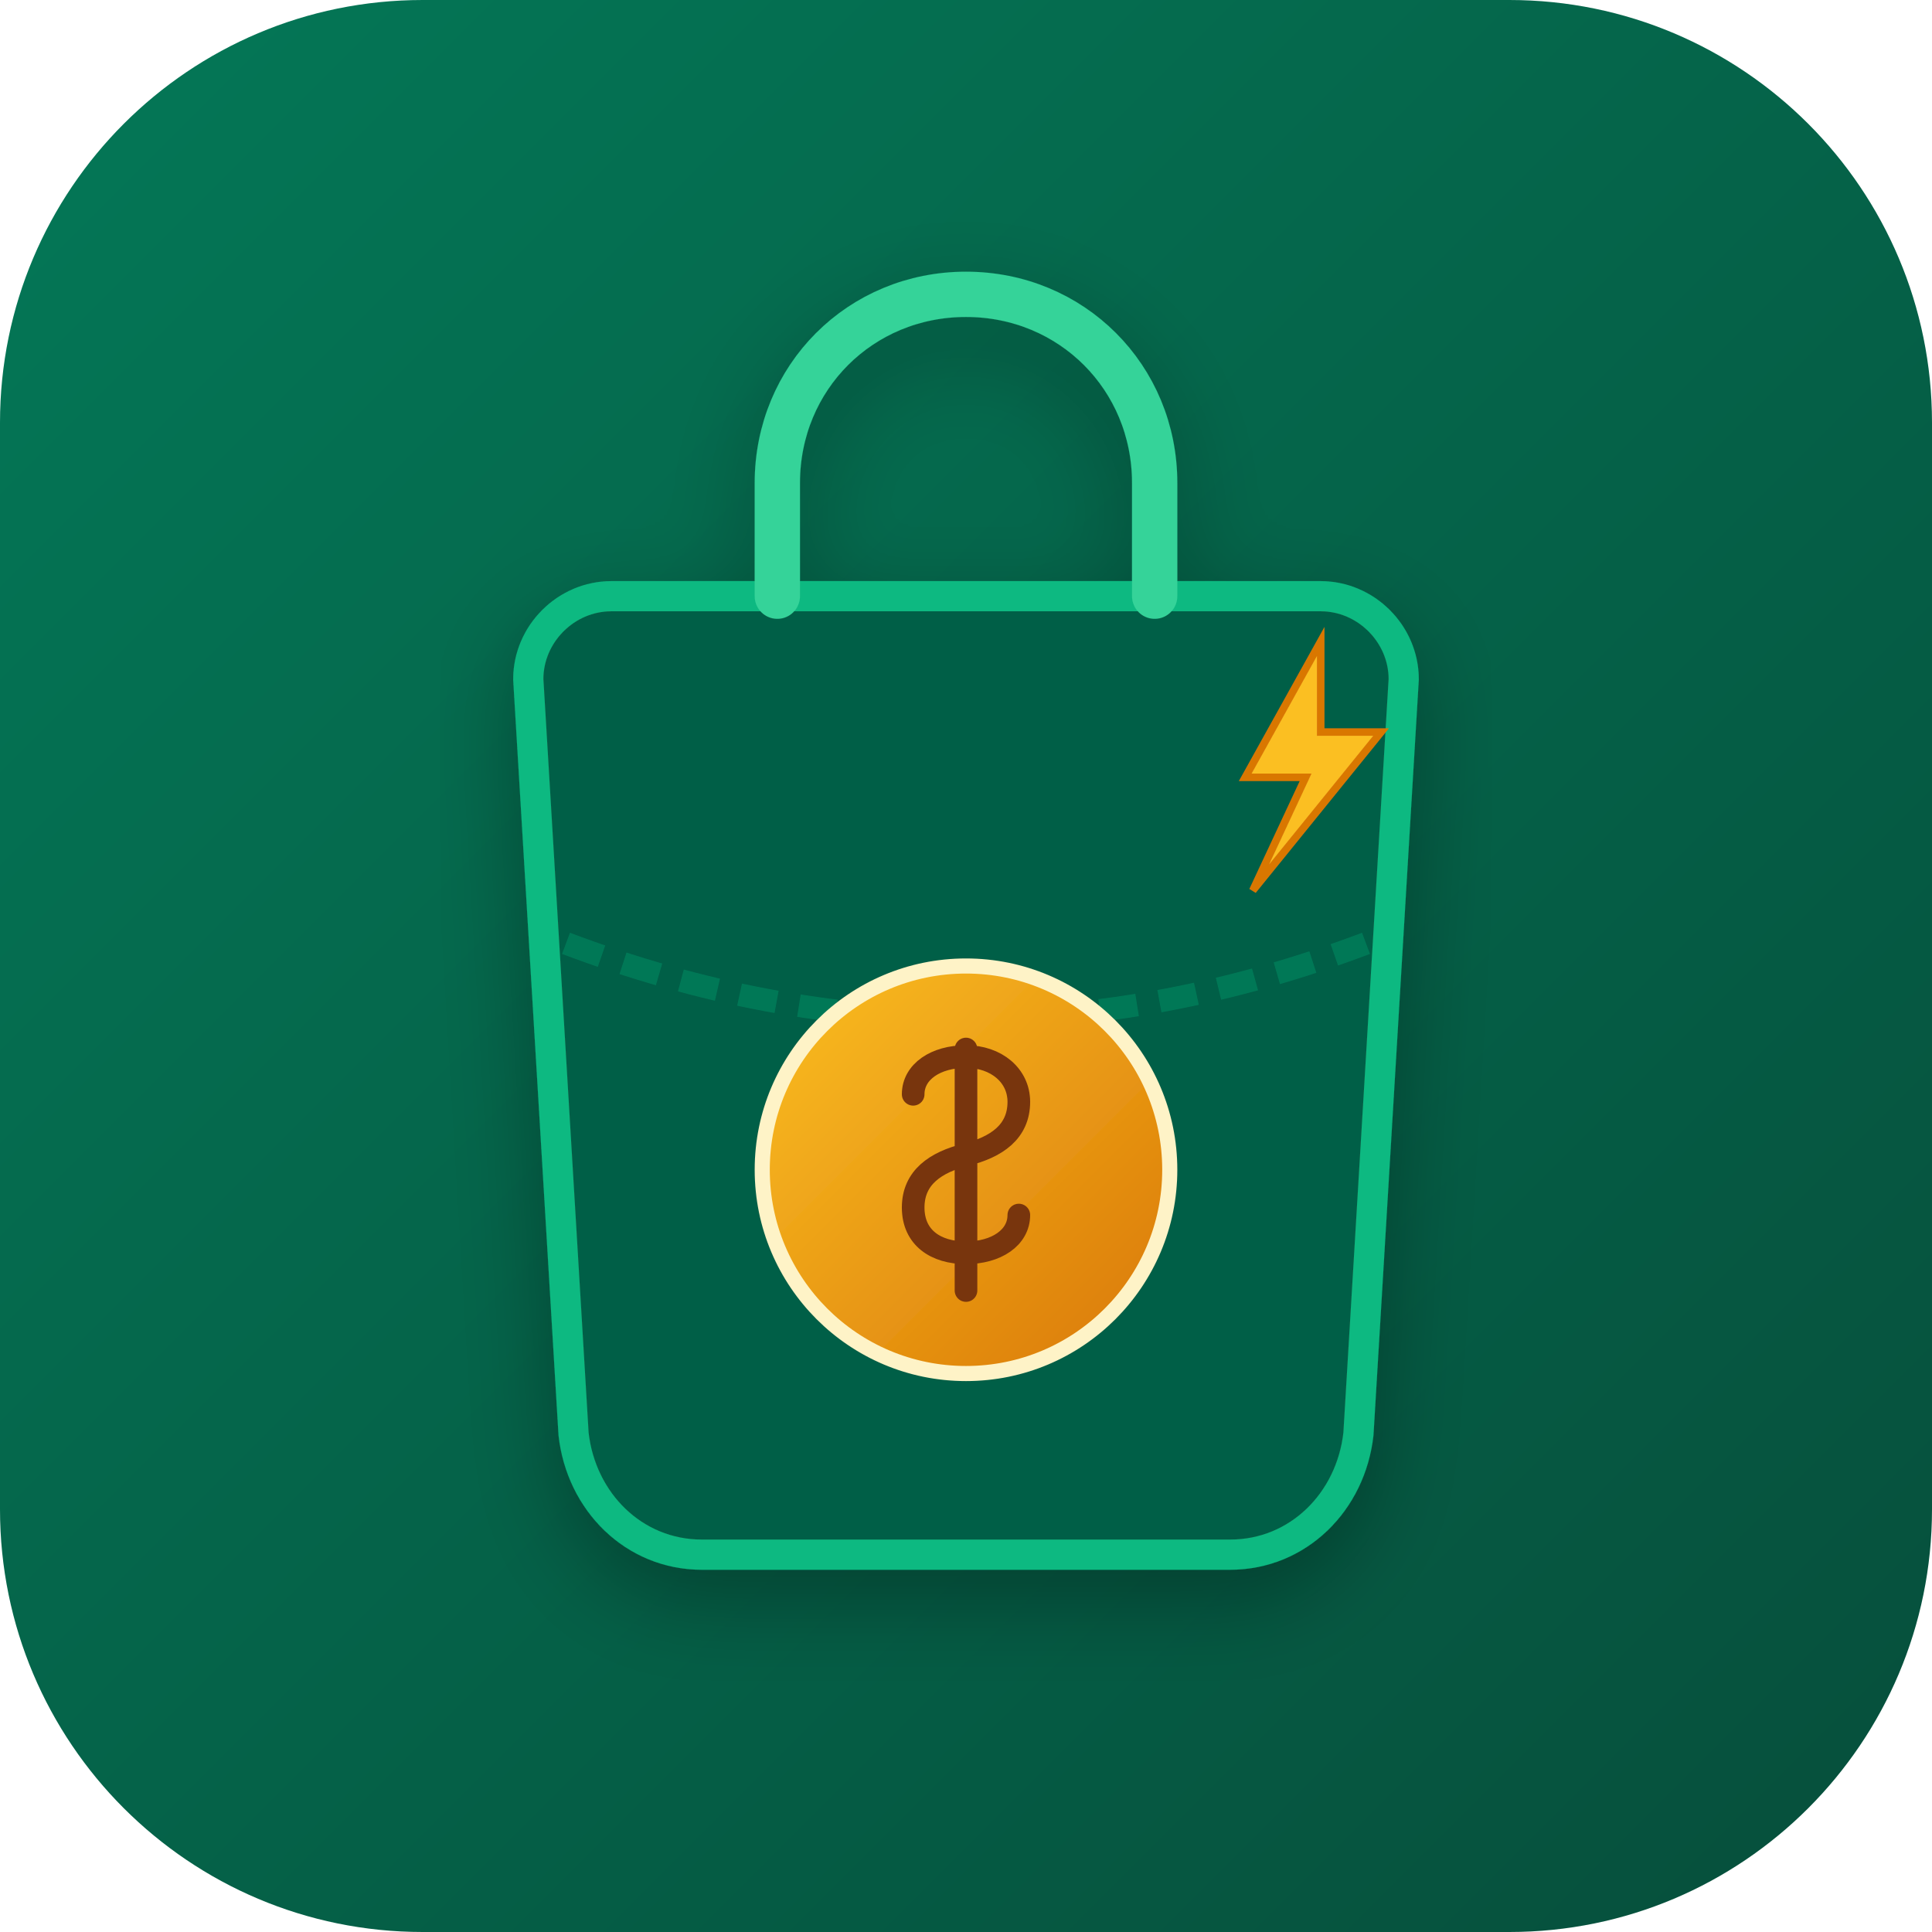
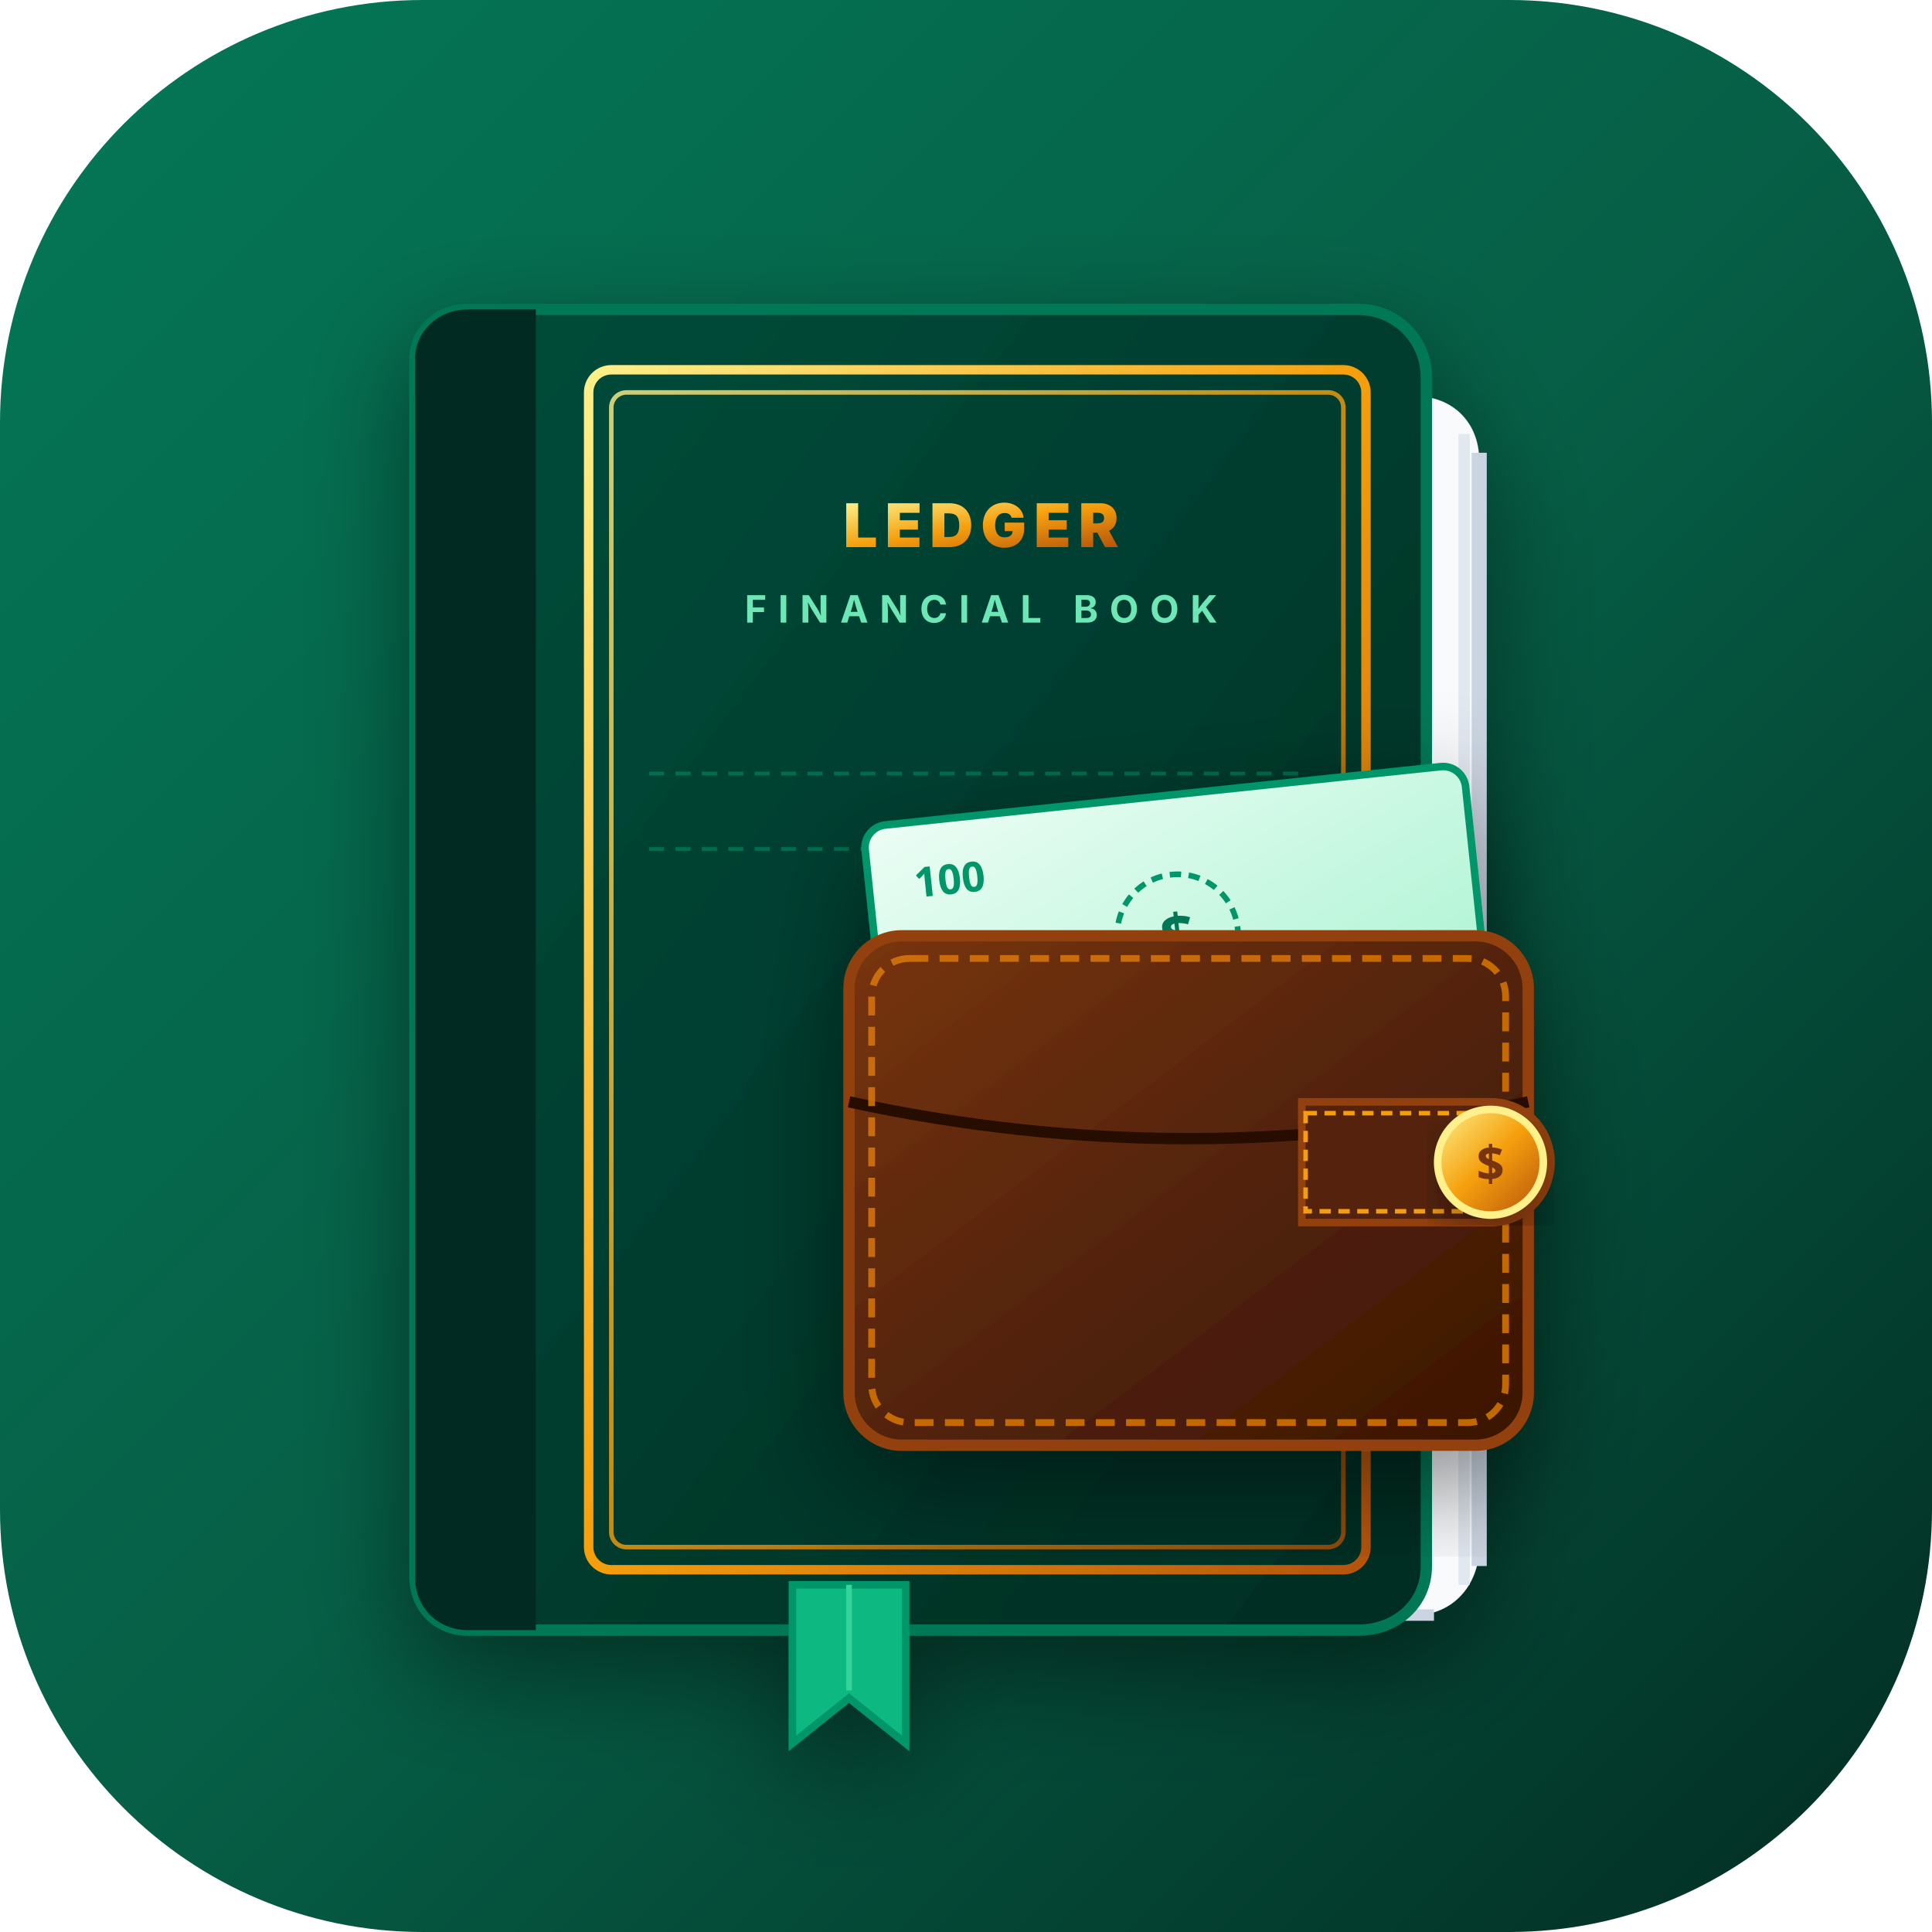
<svg xmlns="http://www.w3.org/2000/svg" viewBox="0 0 512 512" width="512" height="512">
  <defs>
-     <linearGradient id="bizGrad" x1="0%" y1="0%" x2="100%" y2="100%">
+     <linearGradient id="bgGrad" x1="0%" y1="0%" x2="100%" y2="100%">
      <stop offset="0%" stop-color="#047857" />
-       <stop offset="100%" stop-color="#064e3b" />
+       <stop offset="50%" stop-color="#065f46" />
+       <stop offset="100%" stop-color="#022c22" />
    </linearGradient>
-     <linearGradient id="goldGrad" x1="0%" y1="0%" x2="100%" y2="100%">
-       <stop offset="0%" stop-color="#fbbf24" />
-       <stop offset="100%" stop-color="#d97706" />
+     <linearGradient id="ledgerCover" x1="0%" y1="0%" x2="100%" y2="100%">
+       <stop offset="0%" stop-color="#064e3b" />
+       <stop offset="100%" stop-color="#022c22" />
    </linearGradient>
-     <filter id="shadow" x="-10%" y="-10%" width="120%" height="120%">
-       <feDropShadow dx="0" dy="8" stdDeviation="12" flood-color="#000" flood-opacity="0.3" />
+     <linearGradient id="goldFoil" x1="0%" y1="0%" x2="100%" y2="100%">
+       <stop offset="0%" stop-color="#fef08a" />
+       <stop offset="50%" stop-color="#f59e0b" />
+       <stop offset="100%" stop-color="#b45309" />
+     </linearGradient>
+     <linearGradient id="walletLeather" x1="0%" y1="0%" x2="100%" y2="100%">
+       <stop offset="0%" stop-color="#78350f" />
+       <stop offset="50%" stop-color="#542409" />
+       <stop offset="100%" stop-color="#3b1504" />
+     </linearGradient>
+     <linearGradient id="cashNote" x1="0%" y1="0%" x2="100%" y2="100%">
+       <stop offset="0%" stop-color="#ecfdf5" />
+       <stop offset="100%" stop-color="#a7f3d0" />
+     </linearGradient>
+     <filter id="dropShadow" x="-15%" y="-15%" width="130%" height="130%">
+       <feDropShadow dx="0" dy="10" stdDeviation="14" flood-color="#000000" flood-opacity="0.45" />
+     </filter>
+     <filter id="softShadow" x="-10%" y="-10%" width="120%" height="120%">
+       <feDropShadow dx="0" dy="6" stdDeviation="8" flood-color="#000000" flood-opacity="0.35" />
    </filter>
  </defs>
-   <rect width="512" height="512" rx="112" fill="url(#bizGrad)" />
-   <g filter="url(#shadow)">
-     <path d="M140 180 C140 168, 150 158, 162 158 L350 158 C362 158, 372 168, 372 180 L360 380 C358 398, 344 412, 326 412 L186 412 C168 412, 154 398, 152 380 Z" fill="#065f46" stroke="#10b981" stroke-width="8" />
-     <path d="M206 158 L206 128 C206 100, 228 78, 256 78 C284 78, 306 100, 306 128 L306 158" fill="none" stroke="#34d399" stroke-width="12" stroke-linecap="round" />
-     <path d="M150 250 Q256 290 362 250" fill="none" stroke="#047857" stroke-width="6" stroke-dasharray="10 6" />
-     <circle cx="256" cy="310" r="54" fill="url(#goldGrad)" stroke="#fef3c7" stroke-width="4" />
-     <path d="M256 278 L256 342 M242 290 C242 284, 248 280, 256 280 C264 280, 270 285, 270 292 C270 300, 264 304, 256 306 C248 308, 242 312, 242 320 C242 328, 248 332, 256 332 C264 332, 270 328, 270 322" fill="none" stroke="#78350f" stroke-width="6" stroke-linecap="round" />
-     <path d="M350 170 L330 206 L346 206 L332 236 L366 194 L350 194 Z" fill="#fbbf24" stroke="#d97706" stroke-width="2" />
+   <rect width="512" height="512" rx="112" fill="url(#bgGrad)" />
+   <g filter="url(#dropShadow)">
+     <path d="M125 105 L375 105 C385 105 392 112 392 122 L392 410 C392 420 385 428 375 428 L125 428 Z" fill="#f8fafc" />
+     <line x1="392" y1="120" x2="392" y2="415" stroke="#cbd5e1" stroke-width="4" />
+     <line x1="388" y1="115" x2="388" y2="420" stroke="#e2e8f0" stroke-width="3" />
+     <line x1="130" y1="428" x2="380" y2="428" stroke="#cbd5e1" stroke-width="3" />
+     <path d="M110 95 C110 88, 116 82, 124 82 L360 82 C370 82 378 90 378 100 L378 415 C378 425 370 432 360 432 L124 432 C116 432 110 426 110 418 Z" fill="url(#ledgerCover)" stroke="#047857" stroke-width="3" />
+     <path d="M110 95 C110 88, 116 82, 124 82 L142 82 L142 432 L124 432 C116 432 110 426 110 418 Z" fill="#022c22" />
+     <line x1="142" y1="82" x2="142" y2="432" stroke="url(#goldFoil)" stroke-width="3" />
+     <line x1="114" y1="140" x2="138" y2="140" stroke="url(#goldFoil)" stroke-width="2.5" stroke-linecap="round" />
+     <line x1="114" y1="200" x2="138" y2="200" stroke="url(#goldFoil)" stroke-width="2.5" stroke-linecap="round" />
+     <line x1="114" y1="320" x2="138" y2="320" stroke="url(#goldFoil)" stroke-width="2.5" stroke-linecap="round" />
+     <line x1="114" y1="380" x2="138" y2="380" stroke="url(#goldFoil)" stroke-width="2.5" stroke-linecap="round" />
+     <rect x="156" y="98" width="206" height="318" rx="6" fill="none" stroke="url(#goldFoil)" stroke-width="2.5" />
+     <rect x="162" y="104" width="194" height="306" rx="4" fill="none" stroke="url(#goldFoil)" stroke-width="1.2" opacity="0.8" />
+     <text x="260" y="145" text-anchor="middle" font-family="system-ui, -apple-system, sans-serif" font-weight="900" font-size="16" letter-spacing="2" fill="url(#goldFoil)">LEDGER</text>
+     <text x="260" y="165" text-anchor="middle" font-family="system-ui, -apple-system, sans-serif" font-weight="700" font-size="10" letter-spacing="3" fill="#6ee7b7">FINANCIAL BOOK</text>
+     <line x1="172" y1="185" x2="346" y2="185" stroke="url(#goldFoil)" stroke-width="1.5" opacity="0.6" />
+     <line x1="172" y1="205" x2="346" y2="205" stroke="#047857" stroke-width="1" stroke-dasharray="4 3" opacity="0.8" />
+     <line x1="172" y1="225" x2="346" y2="225" stroke="#047857" stroke-width="1" stroke-dasharray="4 3" opacity="0.8" />
+     <path d="M210 420 L210 462 L225 450 L240 462 L240 420 Z" fill="#10b981" stroke="#059669" stroke-width="2" />
+     <line x1="225" y1="420" x2="225" y2="448" stroke="#34d399" stroke-width="1.5" />
+   </g>
+   <g filter="url(#dropShadow)">
+     <g transform="rotate(-6 270 230)">
+       <rect x="230" y="215" width="160" height="75" rx="6" fill="url(#cashNote)" stroke="#059669" stroke-width="2" />
+       <circle cx="310" cy="252" r="16" fill="none" stroke="#059669" stroke-width="1.5" stroke-dasharray="3 2" />
+       <text x="310" y="258" text-anchor="middle" font-family="system-ui, sans-serif" font-weight="900" font-size="16" fill="#047857">$</text>
+       <text x="242" y="235" font-family="system-ui, sans-serif" font-weight="800" font-size="11" fill="#059669">100</text>
+       <text x="376" y="280" font-family="system-ui, sans-serif" font-weight="800" font-size="11" fill="#059669" text-anchor="end">100</text>
+     </g>
+     <rect x="225" y="248" width="180" height="135" rx="14" fill="url(#walletLeather)" stroke="#92400e" stroke-width="3" />
+     <path d="M225 292 C285 305 345 305 405 292" fill="none" stroke="#270e02" stroke-width="3" />
+     <rect x="231" y="254" width="168" height="123" rx="10" fill="none" stroke="#d97706" stroke-width="1.8" stroke-dasharray="5 3" opacity="0.85" />
+     <path d="M345 292 L395 292 C404 292 411 299 411 308 C411 317 404 324 395 324 L345 324 Z" fill="#542409" stroke="#92400e" stroke-width="2" />
+     <path d="M346 295 L394 295 C401 295 407 301 407 308 C407 315 401 321 394 321 L346 321 Z" fill="none" stroke="#f59e0b" stroke-width="1.2" stroke-dasharray="3 2" />
+     <circle cx="395" cy="308" r="14" fill="url(#goldFoil)" stroke="#fef08a" stroke-width="2" filter="url(#softShadow)" />
+     <text x="395" y="313" text-anchor="middle" font-family="system-ui, sans-serif" font-weight="900" font-size="13" fill="#78350f">$</text>
  </g>
</svg>
